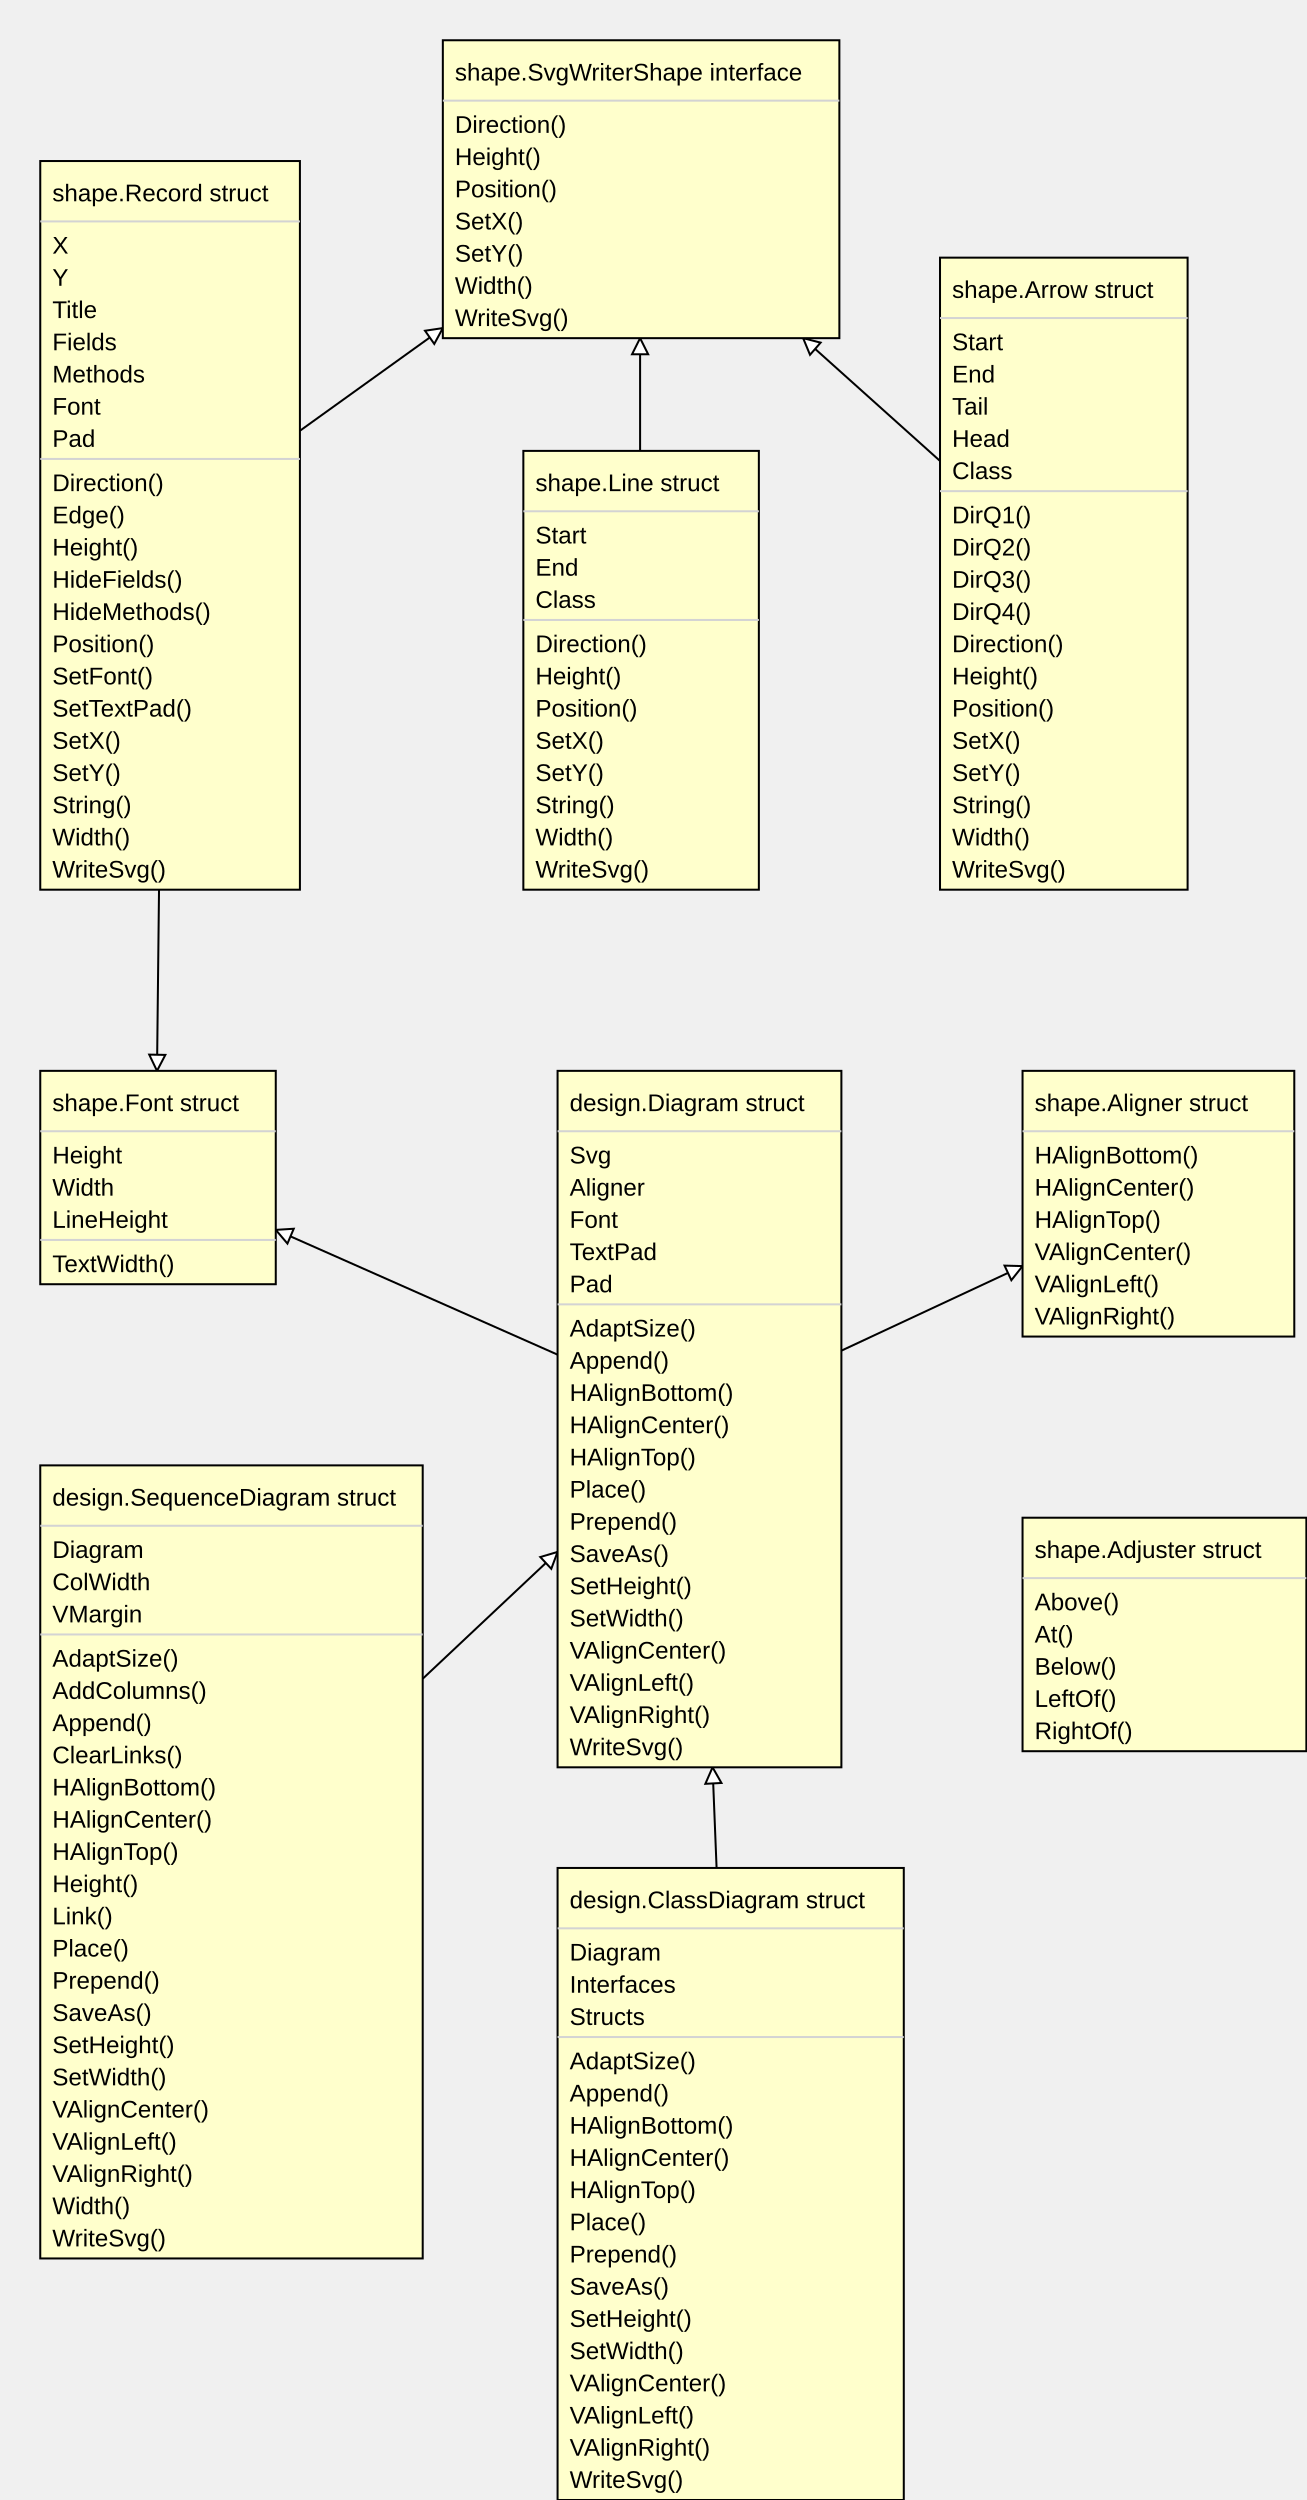
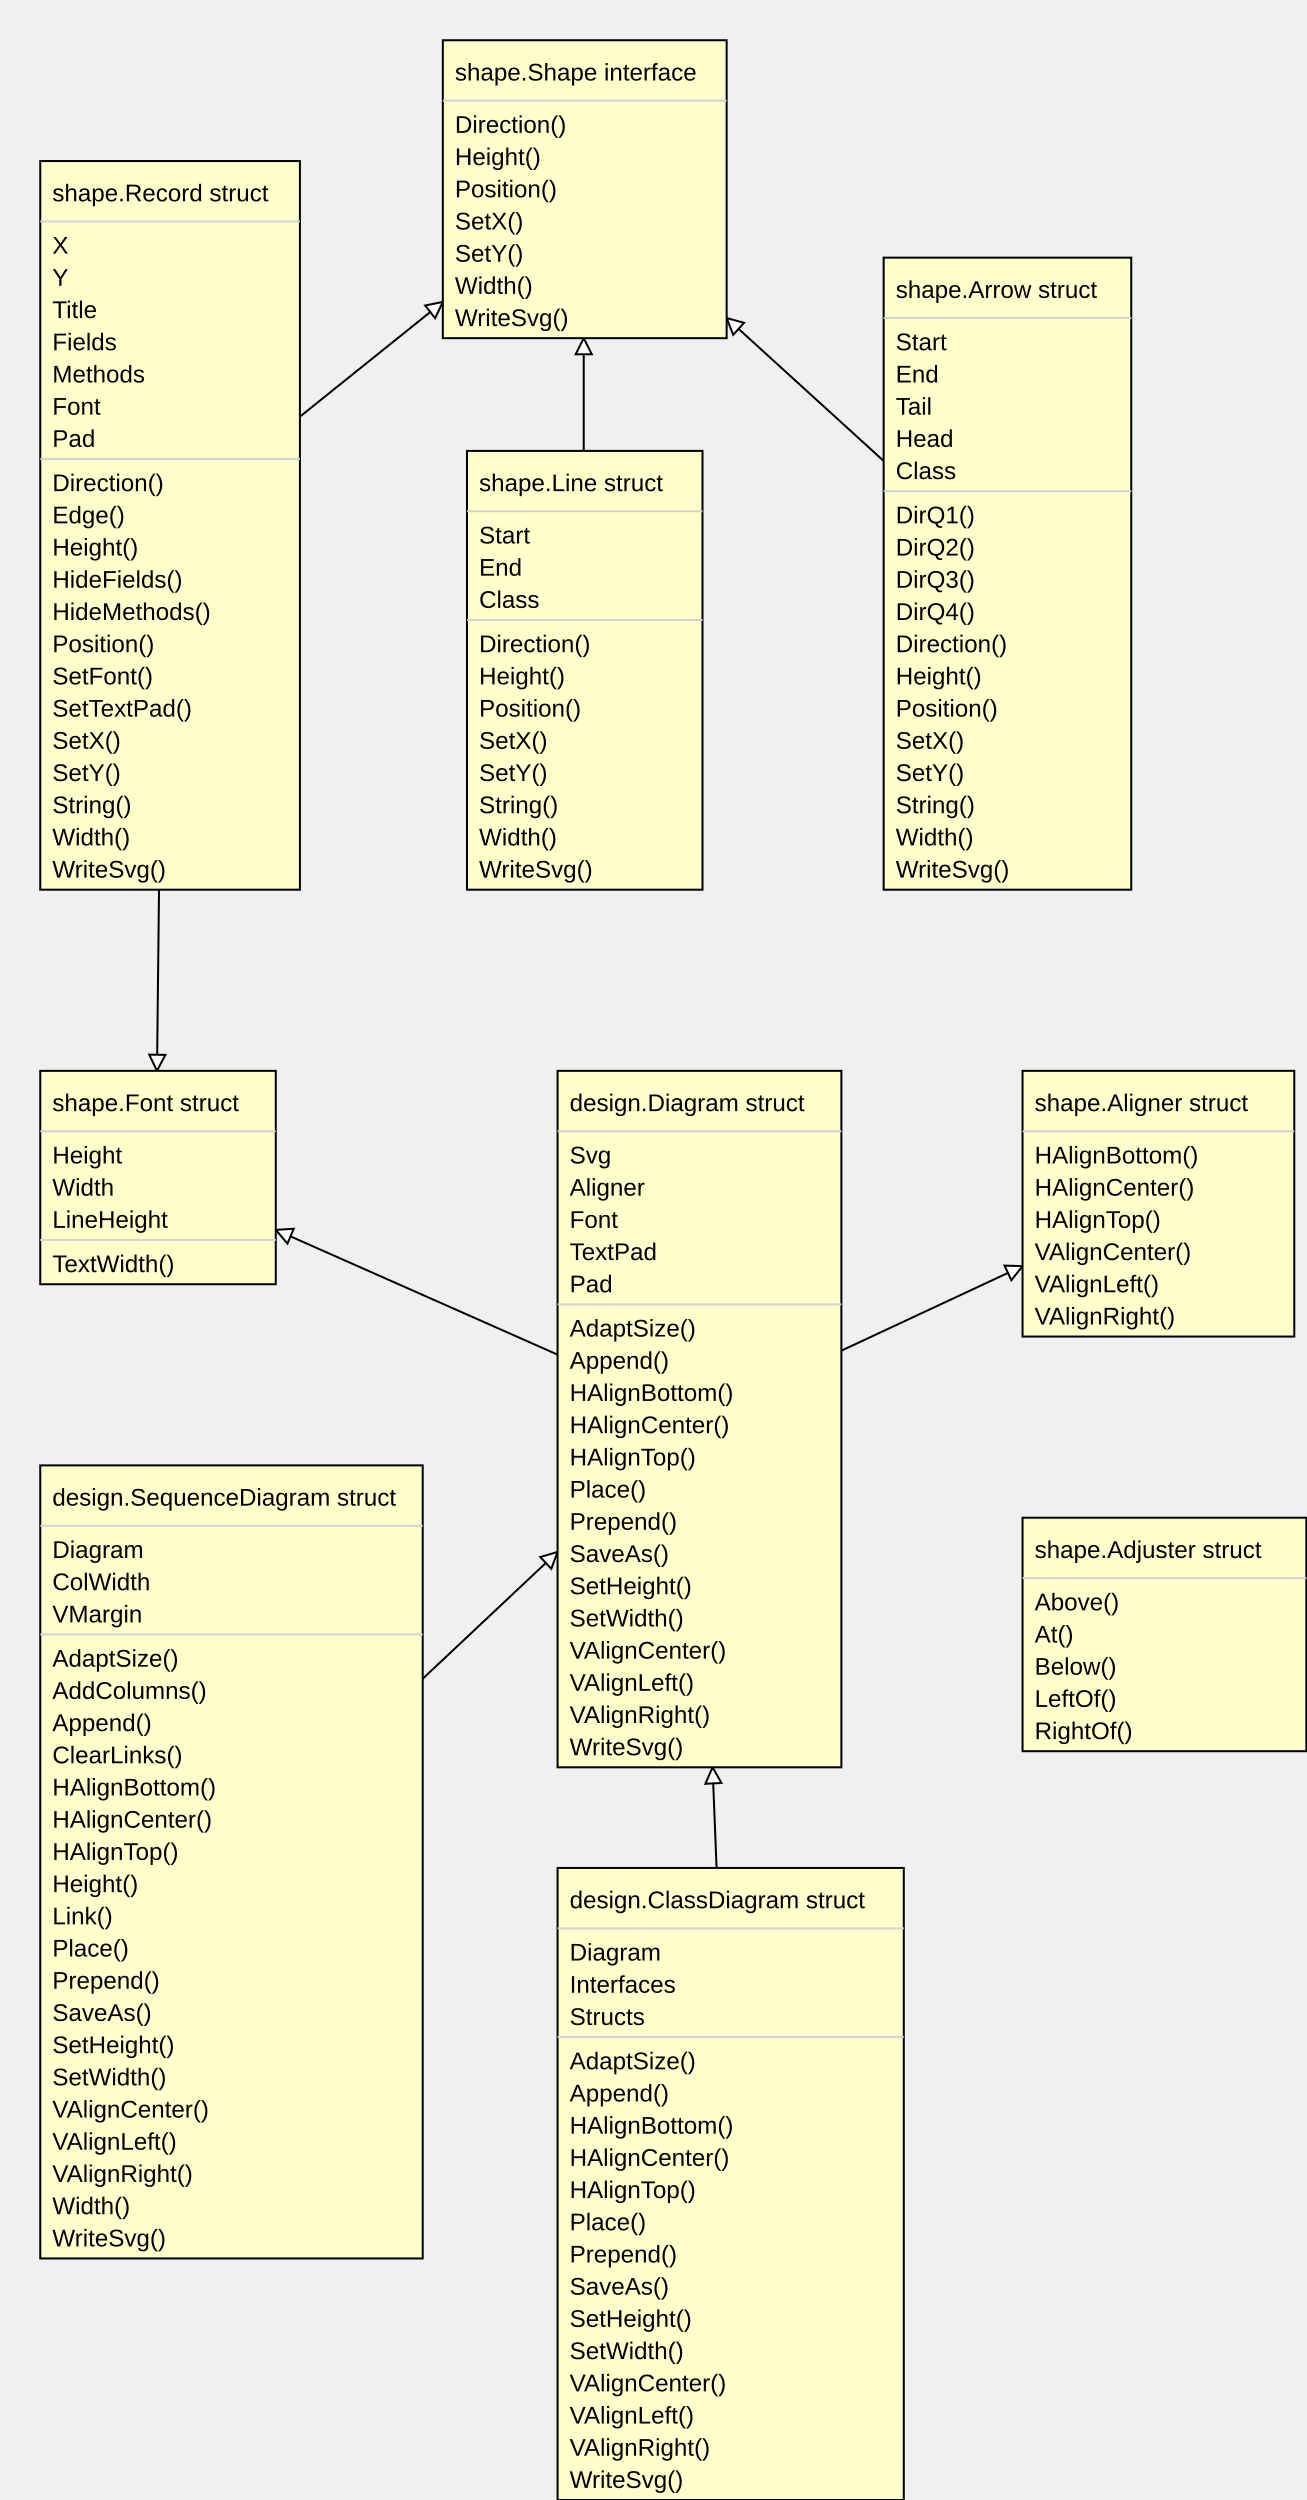
<svg xmlns="http://www.w3.org/2000/svg" width="649" height="1242" font-family="Arial, Helvetica, sans-serif">
-   <path class="arrow" style="stroke:black" d="M149,214 L220,163" />
-   <g transform="rotate(-35 220 163)">
-     <path class="arrow-head" style="stroke:black;fill:#ffffff" d="M220,163 l-8,-4 l 0,8 Z" />
+   <path class="arrow" style="stroke:black" d="M149,207 L220,150" />
+   <g transform="rotate(-38 220 150)">
+     <path class="arrow-head" style="stroke:black;fill:#ffffff" d="M220,150 l-8,-4 l 0,8 Z" />
  </g>
-   <path class="arrow" style="stroke:black" d="M318,224 L318,168" />
-   <g transform="rotate(-90 318 168)">
-     <path class="arrow-head" style="stroke:black;fill:#ffffff" d="M318,168 l-8,-4 l 0,8 Z" />
+   <path class="arrow" style="stroke:black" d="M290,224 L290,168" />
+   <g transform="rotate(-90 290 168)">
+     <path class="arrow-head" style="stroke:black;fill:#ffffff" d="M290,168 l-8,-4 l 0,8 Z" />
  </g>
-   <path class="arrow" style="stroke:black" d="M467,229 L399,168" />
-   <g transform="rotate(221 399 168)">
-     <path class="arrow-head" style="stroke:black;fill:#ffffff" d="M399,168 l-8,-4 l 0,8 Z" />
+   <path class="arrow" style="stroke:black" d="M439,229 L361,158" />
+   <g transform="rotate(222 361 158)">
+     <path class="arrow-head" style="stroke:black;fill:#ffffff" d="M361,158 l-8,-4 l 0,8 Z" />
  </g>
  <path class="arrow" style="stroke:black" d="M79,442 L78,532" />
  <g transform="rotate(91 78 532)">
    <path class="arrow-head" style="stroke:black;fill:#ffffff" d="M78,532 l-8,-4 l 0,8 Z" />
  </g>
  <path class="arrow" style="stroke:black" d="M418,671 L508,629" />
  <g transform="rotate(-25 508 629)">
    <path class="arrow-head" style="stroke:black;fill:#ffffff" d="M508,629 l-8,-4 l 0,8 Z" />
  </g>
  <path class="arrow" style="stroke:black" d="M277,673 L137,611" />
  <g transform="rotate(203 137 611)">
    <path class="arrow-head" style="stroke:black;fill:#ffffff" d="M137,611 l-8,-4 l 0,8 Z" />
  </g>
  <path class="arrow" style="stroke:black" d="M210,834 L277,771" />
  <g transform="rotate(-43 277 771)">
    <path class="arrow-head" style="stroke:black;fill:#ffffff" d="M277,771 l-8,-4 l 0,8 Z" />
  </g>
  <path class="arrow" style="stroke:black" d="M356,928 L354,878" />
  <g transform="rotate(267 354 878)">
    <path class="arrow-head" style="stroke:black;fill:#ffffff" d="M354,878 l-8,-4 l 0,8 Z" />
  </g>
-   <rect class="record" style="fill:#ffffcc;stroke:black" x="220" y="20" width="197" height="148" />
-   <line class="line" style="stroke:#d3d3d3" x1="220" y1="50" x2="417" y2="50" />
+   <rect class="record" style="fill:#ffffcc;stroke:black" x="220" y="20" width="141" height="148" />
+   <line class="line" style="stroke:#d3d3d3" x1="220" y1="50" x2="361" y2="50" />
  <text class="method" style="font-family:Arial,Helvetica,sans-serif; font-size:12px" x="226" y="66">Direction()</text>
  <text class="method" style="font-family:Arial,Helvetica,sans-serif; font-size:12px" x="226" y="82">Height()</text>
  <text class="method" style="font-family:Arial,Helvetica,sans-serif; font-size:12px" x="226" y="98">Position()</text>
  <text class="method" style="font-family:Arial,Helvetica,sans-serif; font-size:12px" x="226" y="114">SetX()</text>
  <text class="method" style="font-family:Arial,Helvetica,sans-serif; font-size:12px" x="226" y="130">SetY()</text>
  <text class="method" style="font-family:Arial,Helvetica,sans-serif; font-size:12px" x="226" y="146">Width()</text>
  <text class="method" style="font-family:Arial,Helvetica,sans-serif; font-size:12px" x="226" y="162">WriteSvg()</text>
-   <text class="record-title" style="font-family:Arial,Helvetica,sans-serif; font-size:12px" x="226" y="40">shape.SvgWriterShape interface</text>
+   <text class="record-title" style="font-family:Arial,Helvetica,sans-serif; font-size:12px" x="226" y="40">shape.Shape interface</text>
  <rect class="record" style="fill:#ffffcc;stroke:black" x="20" y="80" width="129" height="362" />
  <line class="line" style="stroke:#d3d3d3" x1="20" y1="110" x2="149" y2="110" />
  <text class="field" style="font-family:Arial,Helvetica,sans-serif; font-size:12px" x="26" y="126">X</text>
  <text class="field" style="font-family:Arial,Helvetica,sans-serif; font-size:12px" x="26" y="142">Y</text>
  <text class="field" style="font-family:Arial,Helvetica,sans-serif; font-size:12px" x="26" y="158">Title</text>
  <text class="field" style="font-family:Arial,Helvetica,sans-serif; font-size:12px" x="26" y="174">Fields</text>
  <text class="field" style="font-family:Arial,Helvetica,sans-serif; font-size:12px" x="26" y="190">Methods</text>
  <text class="field" style="font-family:Arial,Helvetica,sans-serif; font-size:12px" x="26" y="206">Font</text>
  <text class="field" style="font-family:Arial,Helvetica,sans-serif; font-size:12px" x="26" y="222">Pad</text>
  <line class="line" style="stroke:#d3d3d3" x1="20" y1="228" x2="149" y2="228" />
  <text class="method" style="font-family:Arial,Helvetica,sans-serif; font-size:12px" x="26" y="244">Direction()</text>
  <text class="method" style="font-family:Arial,Helvetica,sans-serif; font-size:12px" x="26" y="260">Edge()</text>
  <text class="method" style="font-family:Arial,Helvetica,sans-serif; font-size:12px" x="26" y="276">Height()</text>
  <text class="method" style="font-family:Arial,Helvetica,sans-serif; font-size:12px" x="26" y="292">HideFields()</text>
  <text class="method" style="font-family:Arial,Helvetica,sans-serif; font-size:12px" x="26" y="308">HideMethods()</text>
  <text class="method" style="font-family:Arial,Helvetica,sans-serif; font-size:12px" x="26" y="324">Position()</text>
  <text class="method" style="font-family:Arial,Helvetica,sans-serif; font-size:12px" x="26" y="340">SetFont()</text>
  <text class="method" style="font-family:Arial,Helvetica,sans-serif; font-size:12px" x="26" y="356">SetTextPad()</text>
  <text class="method" style="font-family:Arial,Helvetica,sans-serif; font-size:12px" x="26" y="372">SetX()</text>
  <text class="method" style="font-family:Arial,Helvetica,sans-serif; font-size:12px" x="26" y="388">SetY()</text>
  <text class="method" style="font-family:Arial,Helvetica,sans-serif; font-size:12px" x="26" y="404">String()</text>
  <text class="method" style="font-family:Arial,Helvetica,sans-serif; font-size:12px" x="26" y="420">Width()</text>
  <text class="method" style="font-family:Arial,Helvetica,sans-serif; font-size:12px" x="26" y="436">WriteSvg()</text>
  <text class="record-title" style="font-family:Arial,Helvetica,sans-serif; font-size:12px" x="26" y="100">shape.Record struct</text>
-   <rect class="record" style="fill:#ffffcc;stroke:black" x="260" y="224" width="117" height="218" />
-   <line class="line" style="stroke:#d3d3d3" x1="260" y1="254" x2="377" y2="254" />
-   <text class="field" style="font-family:Arial,Helvetica,sans-serif; font-size:12px" x="266" y="270">Start</text>
-   <text class="field" style="font-family:Arial,Helvetica,sans-serif; font-size:12px" x="266" y="286">End</text>
-   <text class="field" style="font-family:Arial,Helvetica,sans-serif; font-size:12px" x="266" y="302">Class</text>
-   <line class="line" style="stroke:#d3d3d3" x1="260" y1="308" x2="377" y2="308" />
-   <text class="method" style="font-family:Arial,Helvetica,sans-serif; font-size:12px" x="266" y="324">Direction()</text>
-   <text class="method" style="font-family:Arial,Helvetica,sans-serif; font-size:12px" x="266" y="340">Height()</text>
-   <text class="method" style="font-family:Arial,Helvetica,sans-serif; font-size:12px" x="266" y="356">Position()</text>
-   <text class="method" style="font-family:Arial,Helvetica,sans-serif; font-size:12px" x="266" y="372">SetX()</text>
-   <text class="method" style="font-family:Arial,Helvetica,sans-serif; font-size:12px" x="266" y="388">SetY()</text>
-   <text class="method" style="font-family:Arial,Helvetica,sans-serif; font-size:12px" x="266" y="404">String()</text>
-   <text class="method" style="font-family:Arial,Helvetica,sans-serif; font-size:12px" x="266" y="420">Width()</text>
-   <text class="method" style="font-family:Arial,Helvetica,sans-serif; font-size:12px" x="266" y="436">WriteSvg()</text>
-   <text class="record-title" style="font-family:Arial,Helvetica,sans-serif; font-size:12px" x="266" y="244">shape.Line struct</text>
-   <rect class="record" style="fill:#ffffcc;stroke:black" x="467" y="128" width="123" height="314" />
-   <line class="line" style="stroke:#d3d3d3" x1="467" y1="158" x2="590" y2="158" />
-   <text class="field" style="font-family:Arial,Helvetica,sans-serif; font-size:12px" x="473" y="174">Start</text>
-   <text class="field" style="font-family:Arial,Helvetica,sans-serif; font-size:12px" x="473" y="190">End</text>
-   <text class="field" style="font-family:Arial,Helvetica,sans-serif; font-size:12px" x="473" y="206">Tail</text>
-   <text class="field" style="font-family:Arial,Helvetica,sans-serif; font-size:12px" x="473" y="222">Head</text>
-   <text class="field" style="font-family:Arial,Helvetica,sans-serif; font-size:12px" x="473" y="238">Class</text>
-   <line class="line" style="stroke:#d3d3d3" x1="467" y1="244" x2="590" y2="244" />
-   <text class="method" style="font-family:Arial,Helvetica,sans-serif; font-size:12px" x="473" y="260">DirQ1()</text>
-   <text class="method" style="font-family:Arial,Helvetica,sans-serif; font-size:12px" x="473" y="276">DirQ2()</text>
-   <text class="method" style="font-family:Arial,Helvetica,sans-serif; font-size:12px" x="473" y="292">DirQ3()</text>
-   <text class="method" style="font-family:Arial,Helvetica,sans-serif; font-size:12px" x="473" y="308">DirQ4()</text>
-   <text class="method" style="font-family:Arial,Helvetica,sans-serif; font-size:12px" x="473" y="324">Direction()</text>
-   <text class="method" style="font-family:Arial,Helvetica,sans-serif; font-size:12px" x="473" y="340">Height()</text>
-   <text class="method" style="font-family:Arial,Helvetica,sans-serif; font-size:12px" x="473" y="356">Position()</text>
-   <text class="method" style="font-family:Arial,Helvetica,sans-serif; font-size:12px" x="473" y="372">SetX()</text>
-   <text class="method" style="font-family:Arial,Helvetica,sans-serif; font-size:12px" x="473" y="388">SetY()</text>
-   <text class="method" style="font-family:Arial,Helvetica,sans-serif; font-size:12px" x="473" y="404">String()</text>
-   <text class="method" style="font-family:Arial,Helvetica,sans-serif; font-size:12px" x="473" y="420">Width()</text>
-   <text class="method" style="font-family:Arial,Helvetica,sans-serif; font-size:12px" x="473" y="436">WriteSvg()</text>
-   <text class="record-title" style="font-family:Arial,Helvetica,sans-serif; font-size:12px" x="473" y="148">shape.Arrow struct</text>
+   <rect class="record" style="fill:#ffffcc;stroke:black" x="232" y="224" width="117" height="218" />
+   <line class="line" style="stroke:#d3d3d3" x1="232" y1="254" x2="349" y2="254" />
+   <text class="field" style="font-family:Arial,Helvetica,sans-serif; font-size:12px" x="238" y="270">Start</text>
+   <text class="field" style="font-family:Arial,Helvetica,sans-serif; font-size:12px" x="238" y="286">End</text>
+   <text class="field" style="font-family:Arial,Helvetica,sans-serif; font-size:12px" x="238" y="302">Class</text>
+   <line class="line" style="stroke:#d3d3d3" x1="232" y1="308" x2="349" y2="308" />
+   <text class="method" style="font-family:Arial,Helvetica,sans-serif; font-size:12px" x="238" y="324">Direction()</text>
+   <text class="method" style="font-family:Arial,Helvetica,sans-serif; font-size:12px" x="238" y="340">Height()</text>
+   <text class="method" style="font-family:Arial,Helvetica,sans-serif; font-size:12px" x="238" y="356">Position()</text>
+   <text class="method" style="font-family:Arial,Helvetica,sans-serif; font-size:12px" x="238" y="372">SetX()</text>
+   <text class="method" style="font-family:Arial,Helvetica,sans-serif; font-size:12px" x="238" y="388">SetY()</text>
+   <text class="method" style="font-family:Arial,Helvetica,sans-serif; font-size:12px" x="238" y="404">String()</text>
+   <text class="method" style="font-family:Arial,Helvetica,sans-serif; font-size:12px" x="238" y="420">Width()</text>
+   <text class="method" style="font-family:Arial,Helvetica,sans-serif; font-size:12px" x="238" y="436">WriteSvg()</text>
+   <text class="record-title" style="font-family:Arial,Helvetica,sans-serif; font-size:12px" x="238" y="244">shape.Line struct</text>
+   <rect class="record" style="fill:#ffffcc;stroke:black" x="439" y="128" width="123" height="314" />
+   <line class="line" style="stroke:#d3d3d3" x1="439" y1="158" x2="562" y2="158" />
+   <text class="field" style="font-family:Arial,Helvetica,sans-serif; font-size:12px" x="445" y="174">Start</text>
+   <text class="field" style="font-family:Arial,Helvetica,sans-serif; font-size:12px" x="445" y="190">End</text>
+   <text class="field" style="font-family:Arial,Helvetica,sans-serif; font-size:12px" x="445" y="206">Tail</text>
+   <text class="field" style="font-family:Arial,Helvetica,sans-serif; font-size:12px" x="445" y="222">Head</text>
+   <text class="field" style="font-family:Arial,Helvetica,sans-serif; font-size:12px" x="445" y="238">Class</text>
+   <line class="line" style="stroke:#d3d3d3" x1="439" y1="244" x2="562" y2="244" />
+   <text class="method" style="font-family:Arial,Helvetica,sans-serif; font-size:12px" x="445" y="260">DirQ1()</text>
+   <text class="method" style="font-family:Arial,Helvetica,sans-serif; font-size:12px" x="445" y="276">DirQ2()</text>
+   <text class="method" style="font-family:Arial,Helvetica,sans-serif; font-size:12px" x="445" y="292">DirQ3()</text>
+   <text class="method" style="font-family:Arial,Helvetica,sans-serif; font-size:12px" x="445" y="308">DirQ4()</text>
+   <text class="method" style="font-family:Arial,Helvetica,sans-serif; font-size:12px" x="445" y="324">Direction()</text>
+   <text class="method" style="font-family:Arial,Helvetica,sans-serif; font-size:12px" x="445" y="340">Height()</text>
+   <text class="method" style="font-family:Arial,Helvetica,sans-serif; font-size:12px" x="445" y="356">Position()</text>
+   <text class="method" style="font-family:Arial,Helvetica,sans-serif; font-size:12px" x="445" y="372">SetX()</text>
+   <text class="method" style="font-family:Arial,Helvetica,sans-serif; font-size:12px" x="445" y="388">SetY()</text>
+   <text class="method" style="font-family:Arial,Helvetica,sans-serif; font-size:12px" x="445" y="404">String()</text>
+   <text class="method" style="font-family:Arial,Helvetica,sans-serif; font-size:12px" x="445" y="420">Width()</text>
+   <text class="method" style="font-family:Arial,Helvetica,sans-serif; font-size:12px" x="445" y="436">WriteSvg()</text>
+   <text class="record-title" style="font-family:Arial,Helvetica,sans-serif; font-size:12px" x="445" y="148">shape.Arrow struct</text>
  <rect class="record" style="fill:#ffffcc;stroke:black" x="20" y="532" width="117" height="106" />
  <line class="line" style="stroke:#d3d3d3" x1="20" y1="562" x2="137" y2="562" />
  <text class="field" style="font-family:Arial,Helvetica,sans-serif; font-size:12px" x="26" y="578">Height</text>
  <text class="field" style="font-family:Arial,Helvetica,sans-serif; font-size:12px" x="26" y="594">Width</text>
  <text class="field" style="font-family:Arial,Helvetica,sans-serif; font-size:12px" x="26" y="610">LineHeight</text>
  <line class="line" style="stroke:#d3d3d3" x1="20" y1="616" x2="137" y2="616" />
  <text class="method" style="font-family:Arial,Helvetica,sans-serif; font-size:12px" x="26" y="632">TextWidth()</text>
  <text class="record-title" style="font-family:Arial,Helvetica,sans-serif; font-size:12px" x="26" y="552">shape.Font struct</text>
  <rect class="record" style="fill:#ffffcc;stroke:black" x="277" y="532" width="141" height="346" />
  <line class="line" style="stroke:#d3d3d3" x1="277" y1="562" x2="418" y2="562" />
  <text class="field" style="font-family:Arial,Helvetica,sans-serif; font-size:12px" x="283" y="578">Svg</text>
  <text class="field" style="font-family:Arial,Helvetica,sans-serif; font-size:12px" x="283" y="594">Aligner</text>
  <text class="field" style="font-family:Arial,Helvetica,sans-serif; font-size:12px" x="283" y="610">Font</text>
  <text class="field" style="font-family:Arial,Helvetica,sans-serif; font-size:12px" x="283" y="626">TextPad</text>
  <text class="field" style="font-family:Arial,Helvetica,sans-serif; font-size:12px" x="283" y="642">Pad</text>
  <line class="line" style="stroke:#d3d3d3" x1="277" y1="648" x2="418" y2="648" />
  <text class="method" style="font-family:Arial,Helvetica,sans-serif; font-size:12px" x="283" y="664">AdaptSize()</text>
  <text class="method" style="font-family:Arial,Helvetica,sans-serif; font-size:12px" x="283" y="680">Append()</text>
  <text class="method" style="font-family:Arial,Helvetica,sans-serif; font-size:12px" x="283" y="696">HAlignBottom()</text>
  <text class="method" style="font-family:Arial,Helvetica,sans-serif; font-size:12px" x="283" y="712">HAlignCenter()</text>
  <text class="method" style="font-family:Arial,Helvetica,sans-serif; font-size:12px" x="283" y="728">HAlignTop()</text>
  <text class="method" style="font-family:Arial,Helvetica,sans-serif; font-size:12px" x="283" y="744">Place()</text>
  <text class="method" style="font-family:Arial,Helvetica,sans-serif; font-size:12px" x="283" y="760">Prepend()</text>
  <text class="method" style="font-family:Arial,Helvetica,sans-serif; font-size:12px" x="283" y="776">SaveAs()</text>
  <text class="method" style="font-family:Arial,Helvetica,sans-serif; font-size:12px" x="283" y="792">SetHeight()</text>
  <text class="method" style="font-family:Arial,Helvetica,sans-serif; font-size:12px" x="283" y="808">SetWidth()</text>
  <text class="method" style="font-family:Arial,Helvetica,sans-serif; font-size:12px" x="283" y="824">VAlignCenter()</text>
  <text class="method" style="font-family:Arial,Helvetica,sans-serif; font-size:12px" x="283" y="840">VAlignLeft()</text>
  <text class="method" style="font-family:Arial,Helvetica,sans-serif; font-size:12px" x="283" y="856">VAlignRight()</text>
  <text class="method" style="font-family:Arial,Helvetica,sans-serif; font-size:12px" x="283" y="872">WriteSvg()</text>
  <text class="record-title" style="font-family:Arial,Helvetica,sans-serif; font-size:12px" x="283" y="552">design.Diagram struct</text>
  <rect class="record" style="fill:#ffffcc;stroke:black" x="508" y="532" width="135" height="132" />
  <line class="line" style="stroke:#d3d3d3" x1="508" y1="562" x2="643" y2="562" />
  <text class="method" style="font-family:Arial,Helvetica,sans-serif; font-size:12px" x="514" y="578">HAlignBottom()</text>
  <text class="method" style="font-family:Arial,Helvetica,sans-serif; font-size:12px" x="514" y="594">HAlignCenter()</text>
  <text class="method" style="font-family:Arial,Helvetica,sans-serif; font-size:12px" x="514" y="610">HAlignTop()</text>
  <text class="method" style="font-family:Arial,Helvetica,sans-serif; font-size:12px" x="514" y="626">VAlignCenter()</text>
  <text class="method" style="font-family:Arial,Helvetica,sans-serif; font-size:12px" x="514" y="642">VAlignLeft()</text>
  <text class="method" style="font-family:Arial,Helvetica,sans-serif; font-size:12px" x="514" y="658">VAlignRight()</text>
  <text class="record-title" style="font-family:Arial,Helvetica,sans-serif; font-size:12px" x="514" y="552">shape.Aligner struct</text>
  <rect class="record" style="fill:#ffffcc;stroke:black" x="20" y="728" width="190" height="394" />
  <line class="line" style="stroke:#d3d3d3" x1="20" y1="758" x2="210" y2="758" />
  <text class="field" style="font-family:Arial,Helvetica,sans-serif; font-size:12px" x="26" y="774">Diagram</text>
  <text class="field" style="font-family:Arial,Helvetica,sans-serif; font-size:12px" x="26" y="790">ColWidth</text>
  <text class="field" style="font-family:Arial,Helvetica,sans-serif; font-size:12px" x="26" y="806">VMargin</text>
  <line class="line" style="stroke:#d3d3d3" x1="20" y1="812" x2="210" y2="812" />
  <text class="method" style="font-family:Arial,Helvetica,sans-serif; font-size:12px" x="26" y="828">AdaptSize()</text>
  <text class="method" style="font-family:Arial,Helvetica,sans-serif; font-size:12px" x="26" y="844">AddColumns()</text>
  <text class="method" style="font-family:Arial,Helvetica,sans-serif; font-size:12px" x="26" y="860">Append()</text>
  <text class="method" style="font-family:Arial,Helvetica,sans-serif; font-size:12px" x="26" y="876">ClearLinks()</text>
  <text class="method" style="font-family:Arial,Helvetica,sans-serif; font-size:12px" x="26" y="892">HAlignBottom()</text>
  <text class="method" style="font-family:Arial,Helvetica,sans-serif; font-size:12px" x="26" y="908">HAlignCenter()</text>
  <text class="method" style="font-family:Arial,Helvetica,sans-serif; font-size:12px" x="26" y="924">HAlignTop()</text>
  <text class="method" style="font-family:Arial,Helvetica,sans-serif; font-size:12px" x="26" y="940">Height()</text>
  <text class="method" style="font-family:Arial,Helvetica,sans-serif; font-size:12px" x="26" y="956">Link()</text>
  <text class="method" style="font-family:Arial,Helvetica,sans-serif; font-size:12px" x="26" y="972">Place()</text>
  <text class="method" style="font-family:Arial,Helvetica,sans-serif; font-size:12px" x="26" y="988">Prepend()</text>
  <text class="method" style="font-family:Arial,Helvetica,sans-serif; font-size:12px" x="26" y="1004">SaveAs()</text>
  <text class="method" style="font-family:Arial,Helvetica,sans-serif; font-size:12px" x="26" y="1020">SetHeight()</text>
  <text class="method" style="font-family:Arial,Helvetica,sans-serif; font-size:12px" x="26" y="1036">SetWidth()</text>
  <text class="method" style="font-family:Arial,Helvetica,sans-serif; font-size:12px" x="26" y="1052">VAlignCenter()</text>
  <text class="method" style="font-family:Arial,Helvetica,sans-serif; font-size:12px" x="26" y="1068">VAlignLeft()</text>
  <text class="method" style="font-family:Arial,Helvetica,sans-serif; font-size:12px" x="26" y="1084">VAlignRight()</text>
  <text class="method" style="font-family:Arial,Helvetica,sans-serif; font-size:12px" x="26" y="1100">Width()</text>
  <text class="method" style="font-family:Arial,Helvetica,sans-serif; font-size:12px" x="26" y="1116">WriteSvg()</text>
  <text class="record-title" style="font-family:Arial,Helvetica,sans-serif; font-size:12px" x="26" y="748">design.SequenceDiagram struct</text>
  <rect class="record" style="fill:#ffffcc;stroke:black" x="508" y="754" width="141" height="116" />
  <line class="line" style="stroke:#d3d3d3" x1="508" y1="784" x2="649" y2="784" />
  <text class="method" style="font-family:Arial,Helvetica,sans-serif; font-size:12px" x="514" y="800">Above()</text>
  <text class="method" style="font-family:Arial,Helvetica,sans-serif; font-size:12px" x="514" y="816">At()</text>
  <text class="method" style="font-family:Arial,Helvetica,sans-serif; font-size:12px" x="514" y="832">Below()</text>
  <text class="method" style="font-family:Arial,Helvetica,sans-serif; font-size:12px" x="514" y="848">LeftOf()</text>
  <text class="method" style="font-family:Arial,Helvetica,sans-serif; font-size:12px" x="514" y="864">RightOf()</text>
  <text class="record-title" style="font-family:Arial,Helvetica,sans-serif; font-size:12px" x="514" y="774">shape.Adjuster struct</text>
  <rect class="record" style="fill:#ffffcc;stroke:black" x="277" y="928" width="172" height="314" />
  <line class="line" style="stroke:#d3d3d3" x1="277" y1="958" x2="449" y2="958" />
  <text class="field" style="font-family:Arial,Helvetica,sans-serif; font-size:12px" x="283" y="974">Diagram</text>
  <text class="field" style="font-family:Arial,Helvetica,sans-serif; font-size:12px" x="283" y="990">Interfaces</text>
  <text class="field" style="font-family:Arial,Helvetica,sans-serif; font-size:12px" x="283" y="1006">Structs</text>
  <line class="line" style="stroke:#d3d3d3" x1="277" y1="1012" x2="449" y2="1012" />
  <text class="method" style="font-family:Arial,Helvetica,sans-serif; font-size:12px" x="283" y="1028">AdaptSize()</text>
  <text class="method" style="font-family:Arial,Helvetica,sans-serif; font-size:12px" x="283" y="1044">Append()</text>
  <text class="method" style="font-family:Arial,Helvetica,sans-serif; font-size:12px" x="283" y="1060">HAlignBottom()</text>
  <text class="method" style="font-family:Arial,Helvetica,sans-serif; font-size:12px" x="283" y="1076">HAlignCenter()</text>
  <text class="method" style="font-family:Arial,Helvetica,sans-serif; font-size:12px" x="283" y="1092">HAlignTop()</text>
  <text class="method" style="font-family:Arial,Helvetica,sans-serif; font-size:12px" x="283" y="1108">Place()</text>
  <text class="method" style="font-family:Arial,Helvetica,sans-serif; font-size:12px" x="283" y="1124">Prepend()</text>
  <text class="method" style="font-family:Arial,Helvetica,sans-serif; font-size:12px" x="283" y="1140">SaveAs()</text>
  <text class="method" style="font-family:Arial,Helvetica,sans-serif; font-size:12px" x="283" y="1156">SetHeight()</text>
  <text class="method" style="font-family:Arial,Helvetica,sans-serif; font-size:12px" x="283" y="1172">SetWidth()</text>
  <text class="method" style="font-family:Arial,Helvetica,sans-serif; font-size:12px" x="283" y="1188">VAlignCenter()</text>
  <text class="method" style="font-family:Arial,Helvetica,sans-serif; font-size:12px" x="283" y="1204">VAlignLeft()</text>
  <text class="method" style="font-family:Arial,Helvetica,sans-serif; font-size:12px" x="283" y="1220">VAlignRight()</text>
  <text class="method" style="font-family:Arial,Helvetica,sans-serif; font-size:12px" x="283" y="1236">WriteSvg()</text>
  <text class="record-title" style="font-family:Arial,Helvetica,sans-serif; font-size:12px" x="283" y="948">design.ClassDiagram struct</text>
</svg>
